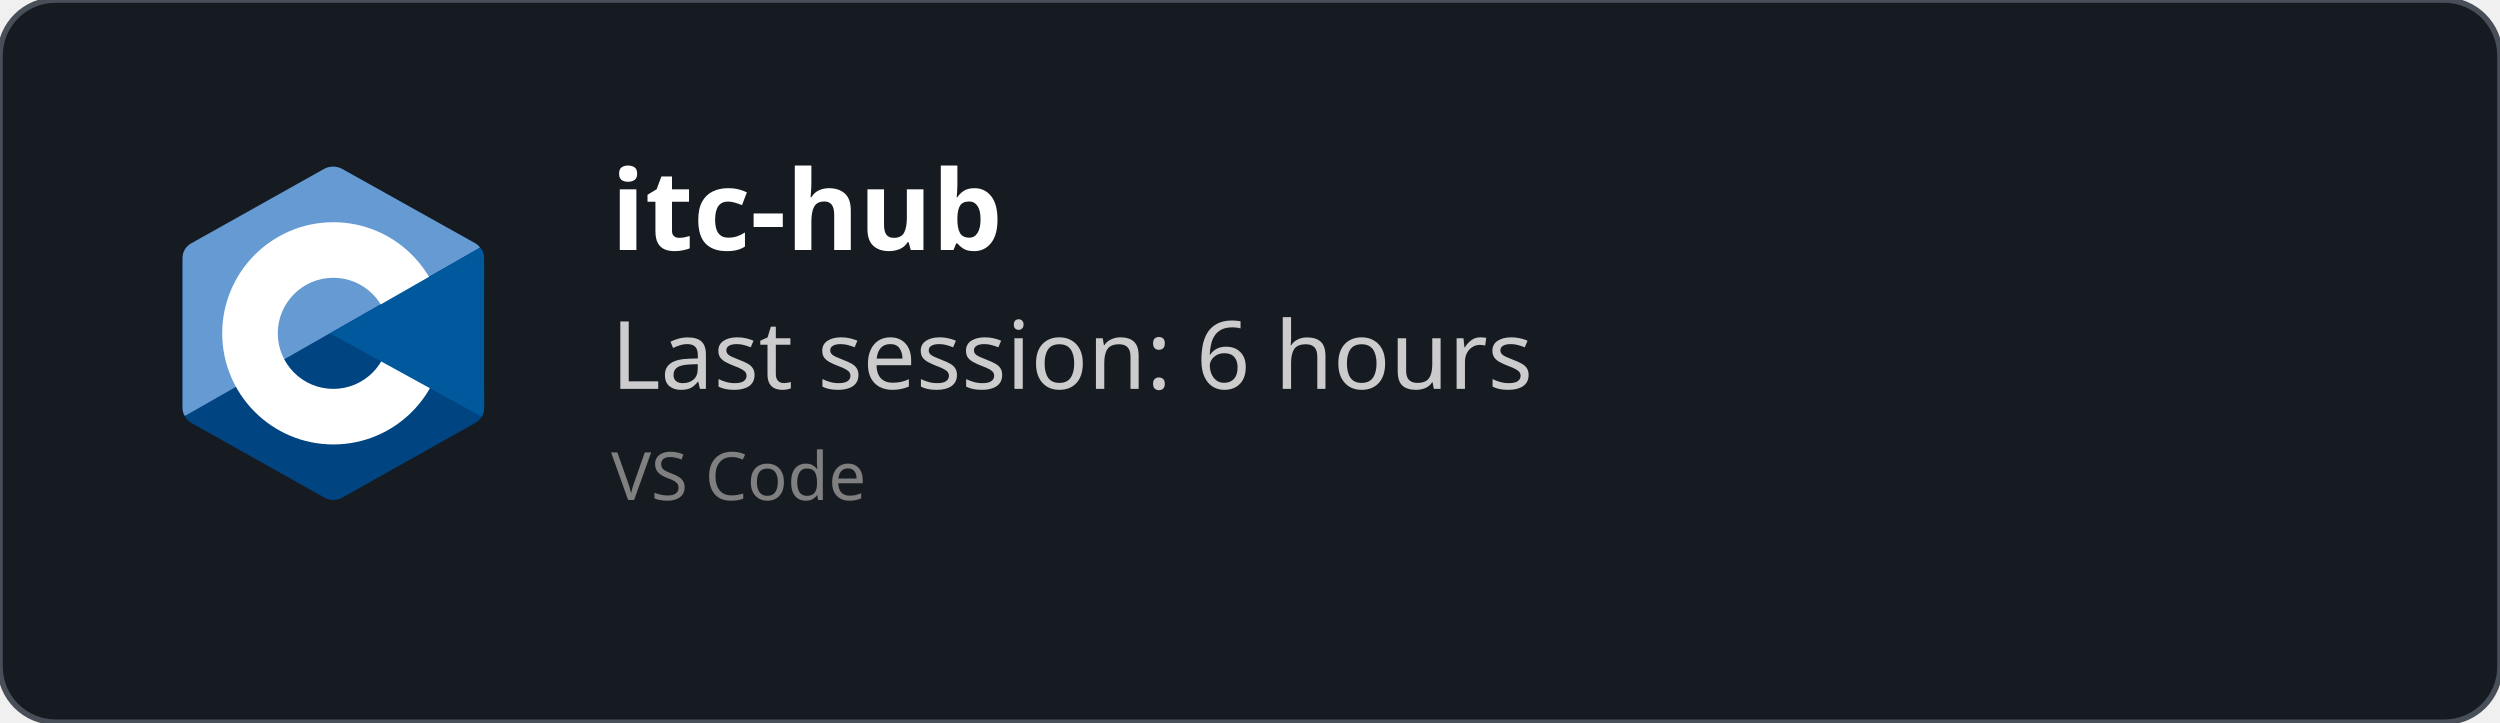
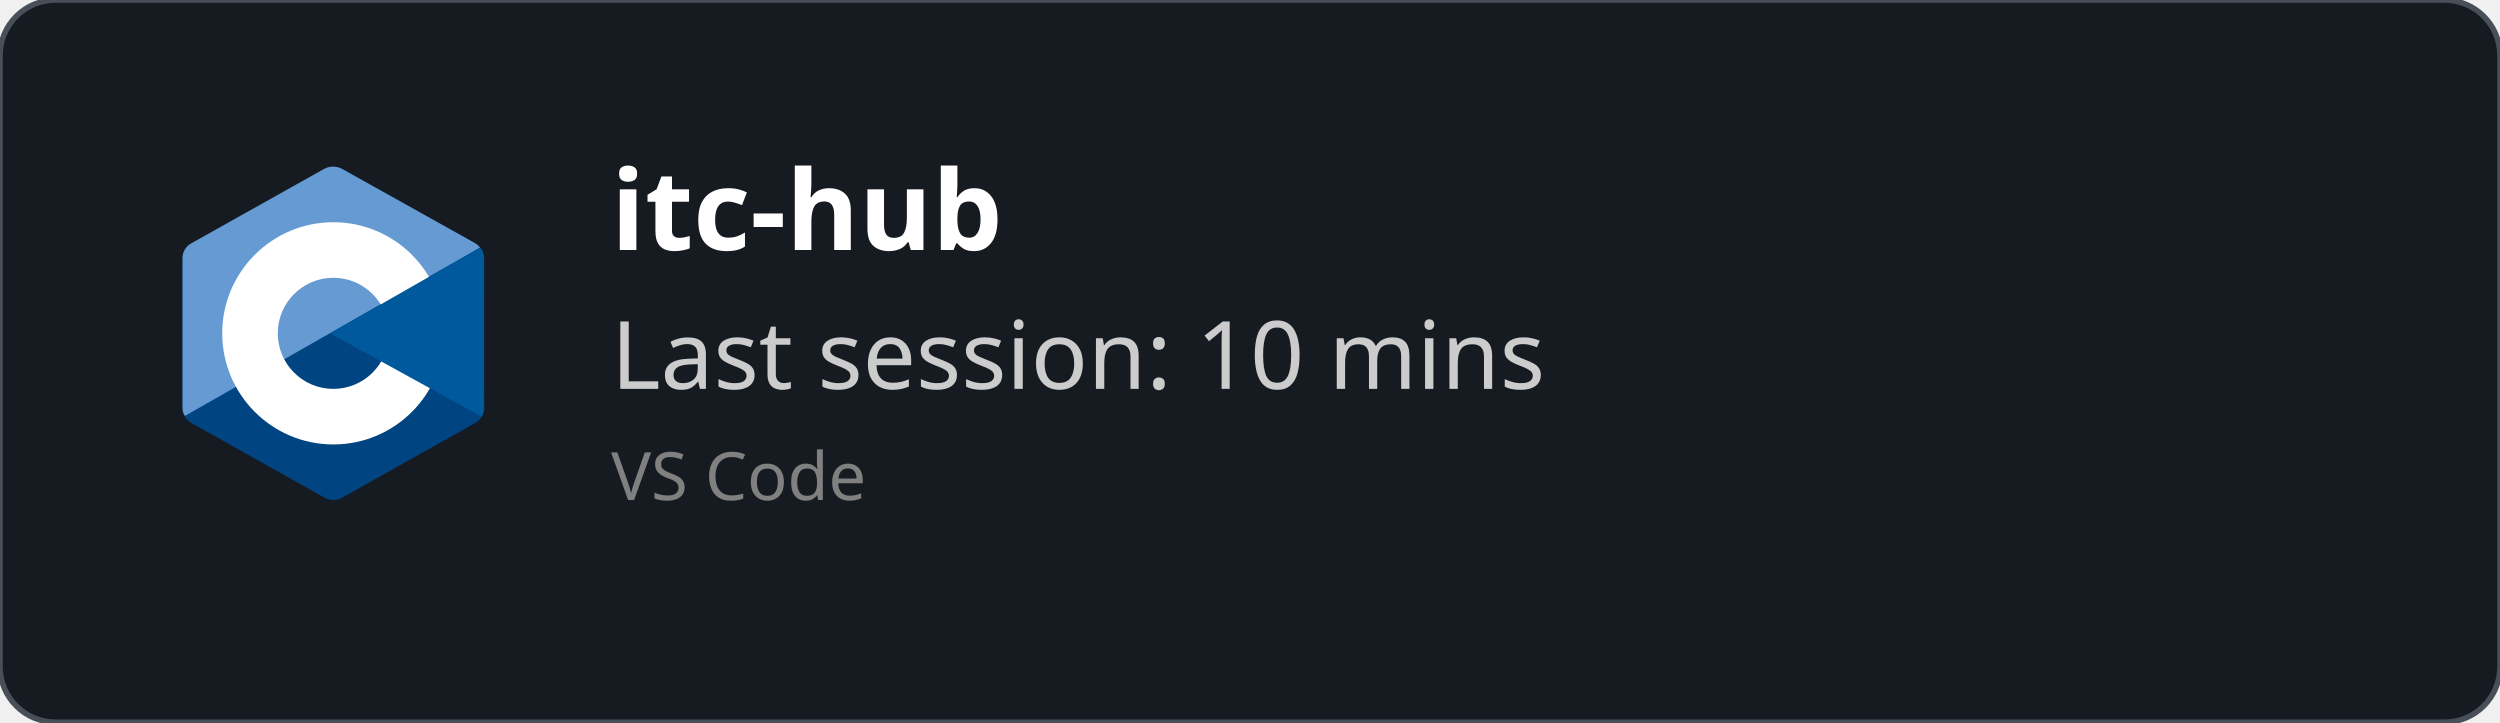
<svg xmlns="http://www.w3.org/2000/svg" width="450" height="130" viewBox="0 0 450 130" fill="none" role="img">
  <style>
    *{
        font-family: 'Segoe UI', Ubuntu, monospace
    }
    </style>
  <defs>
    <clipPath id="horizontalClip" x="20" y="20" width="500" height="200">
      <rect x="90" y="20" width="300" height="50" />
    </clipPath>
  </defs>
  <rect width="450" height="130" fill="rgba(22,27,34)" stroke="#484f58" stroke-width="1" fill-opacity="1" stroke-opacity="1" x="0" y="0" rx="10px" ry="10px">
    </rect>
  <svg x="30" y="30" viewBox="0 0 38 42" width="60" height="60" version="1.1" id="svg10">
    <defs id="defs14" />
    <path fill="#283593" fill-rule="evenodd" d="m 17.903,0.286 c 0.679,-0.381 1.515,-0.381 2.193,0 C 23.451,2.169 33.547,7.837 36.903,9.72 37.582,10.1 38,10.804 38,11.566 c 0,3.766 0,15.101 0,18.867 0,0.762 -0.418,1.466 -1.097,1.847 -3.355,1.883 -13.451,7.551 -16.807,9.434 -0.679,0.381 -1.515,0.381 -2.193,0 -3.355,-1.883 -13.451,-7.551 -16.807,-9.434 -0.678,-0.381 -1.096,-1.084 -1.096,-1.846 0,-3.766 0,-15.101 0,-18.867 0,-0.762 0.418,-1.466 1.097,-1.847 3.354,-1.883 13.452,-7.551 16.806,-9.434 z" clip-rule="evenodd" id="path2" style="fill:#004482;fill-opacity:1" />
    <path fill="#5c6bc0" fill-rule="evenodd" d="m 0.304,31.404 c -0.266,-0.356 -0.304,-0.694 -0.304,-1.149 0,-3.744 0,-15.014 0,-18.759 0,-0.758 0.417,-1.458 1.094,-1.836 3.343,-1.872 13.405,-7.507 16.748,-9.38 0.677,-0.379 1.594,-0.371 2.271,0.008 3.343,1.872 13.371,7.459 16.714,9.331 0.27,0.152 0.476,0.335 0.66,0.576 z" clip-rule="evenodd" id="path4" style="fill:#659ad2;fill-opacity:1" />
    <path fill="#ffffff" fill-rule="evenodd" d="m 19,7 c 7.727,0 14,6.273 14,14 0,7.727 -6.273,14 -14,14 -7.727,0 -14,-6.273 -14,-14 0,-7.727 6.273,-14 14,-14 z m 0,7 c 3.863,0 7,3.136 7,7 0,3.863 -3.137,7 -7,7 -3.863,0 -7,-3.137 -7,-7 0,-3.864 3.136,-7 7,-7 z" clip-rule="evenodd" id="path6" />
    <path fill="#3949ab" fill-rule="evenodd" d="m 37.485,10.205 c 0.516,0.483 0.506,1.211 0.506,1.784 0,3.795 -0.032,14.589 0.009,18.384 0.004,0.396 -0.127,0.813 -0.323,1.127 l -19.084,-10.5 z" clip-rule="evenodd" id="path8" style="fill:#00599c;fill-opacity:1" />
  </svg>
  <text x="110" y="45" font-size="20" clip-path="url(#horizontalClip)" font-weight="bold" font-family="Ubuntu" fill="white">
    itc-hub
    </text>
  <text x="110" y="70" font-size="17px" font-family="Ubuntu" fill="#ccc">
-     Last session: 6 hours
+     Last session: 10 mins
    </text>
  <text x="110" y="90" font-size="12px" font-family="Ubuntu" fill="grey">
    VS Code
    </text>
</svg>
